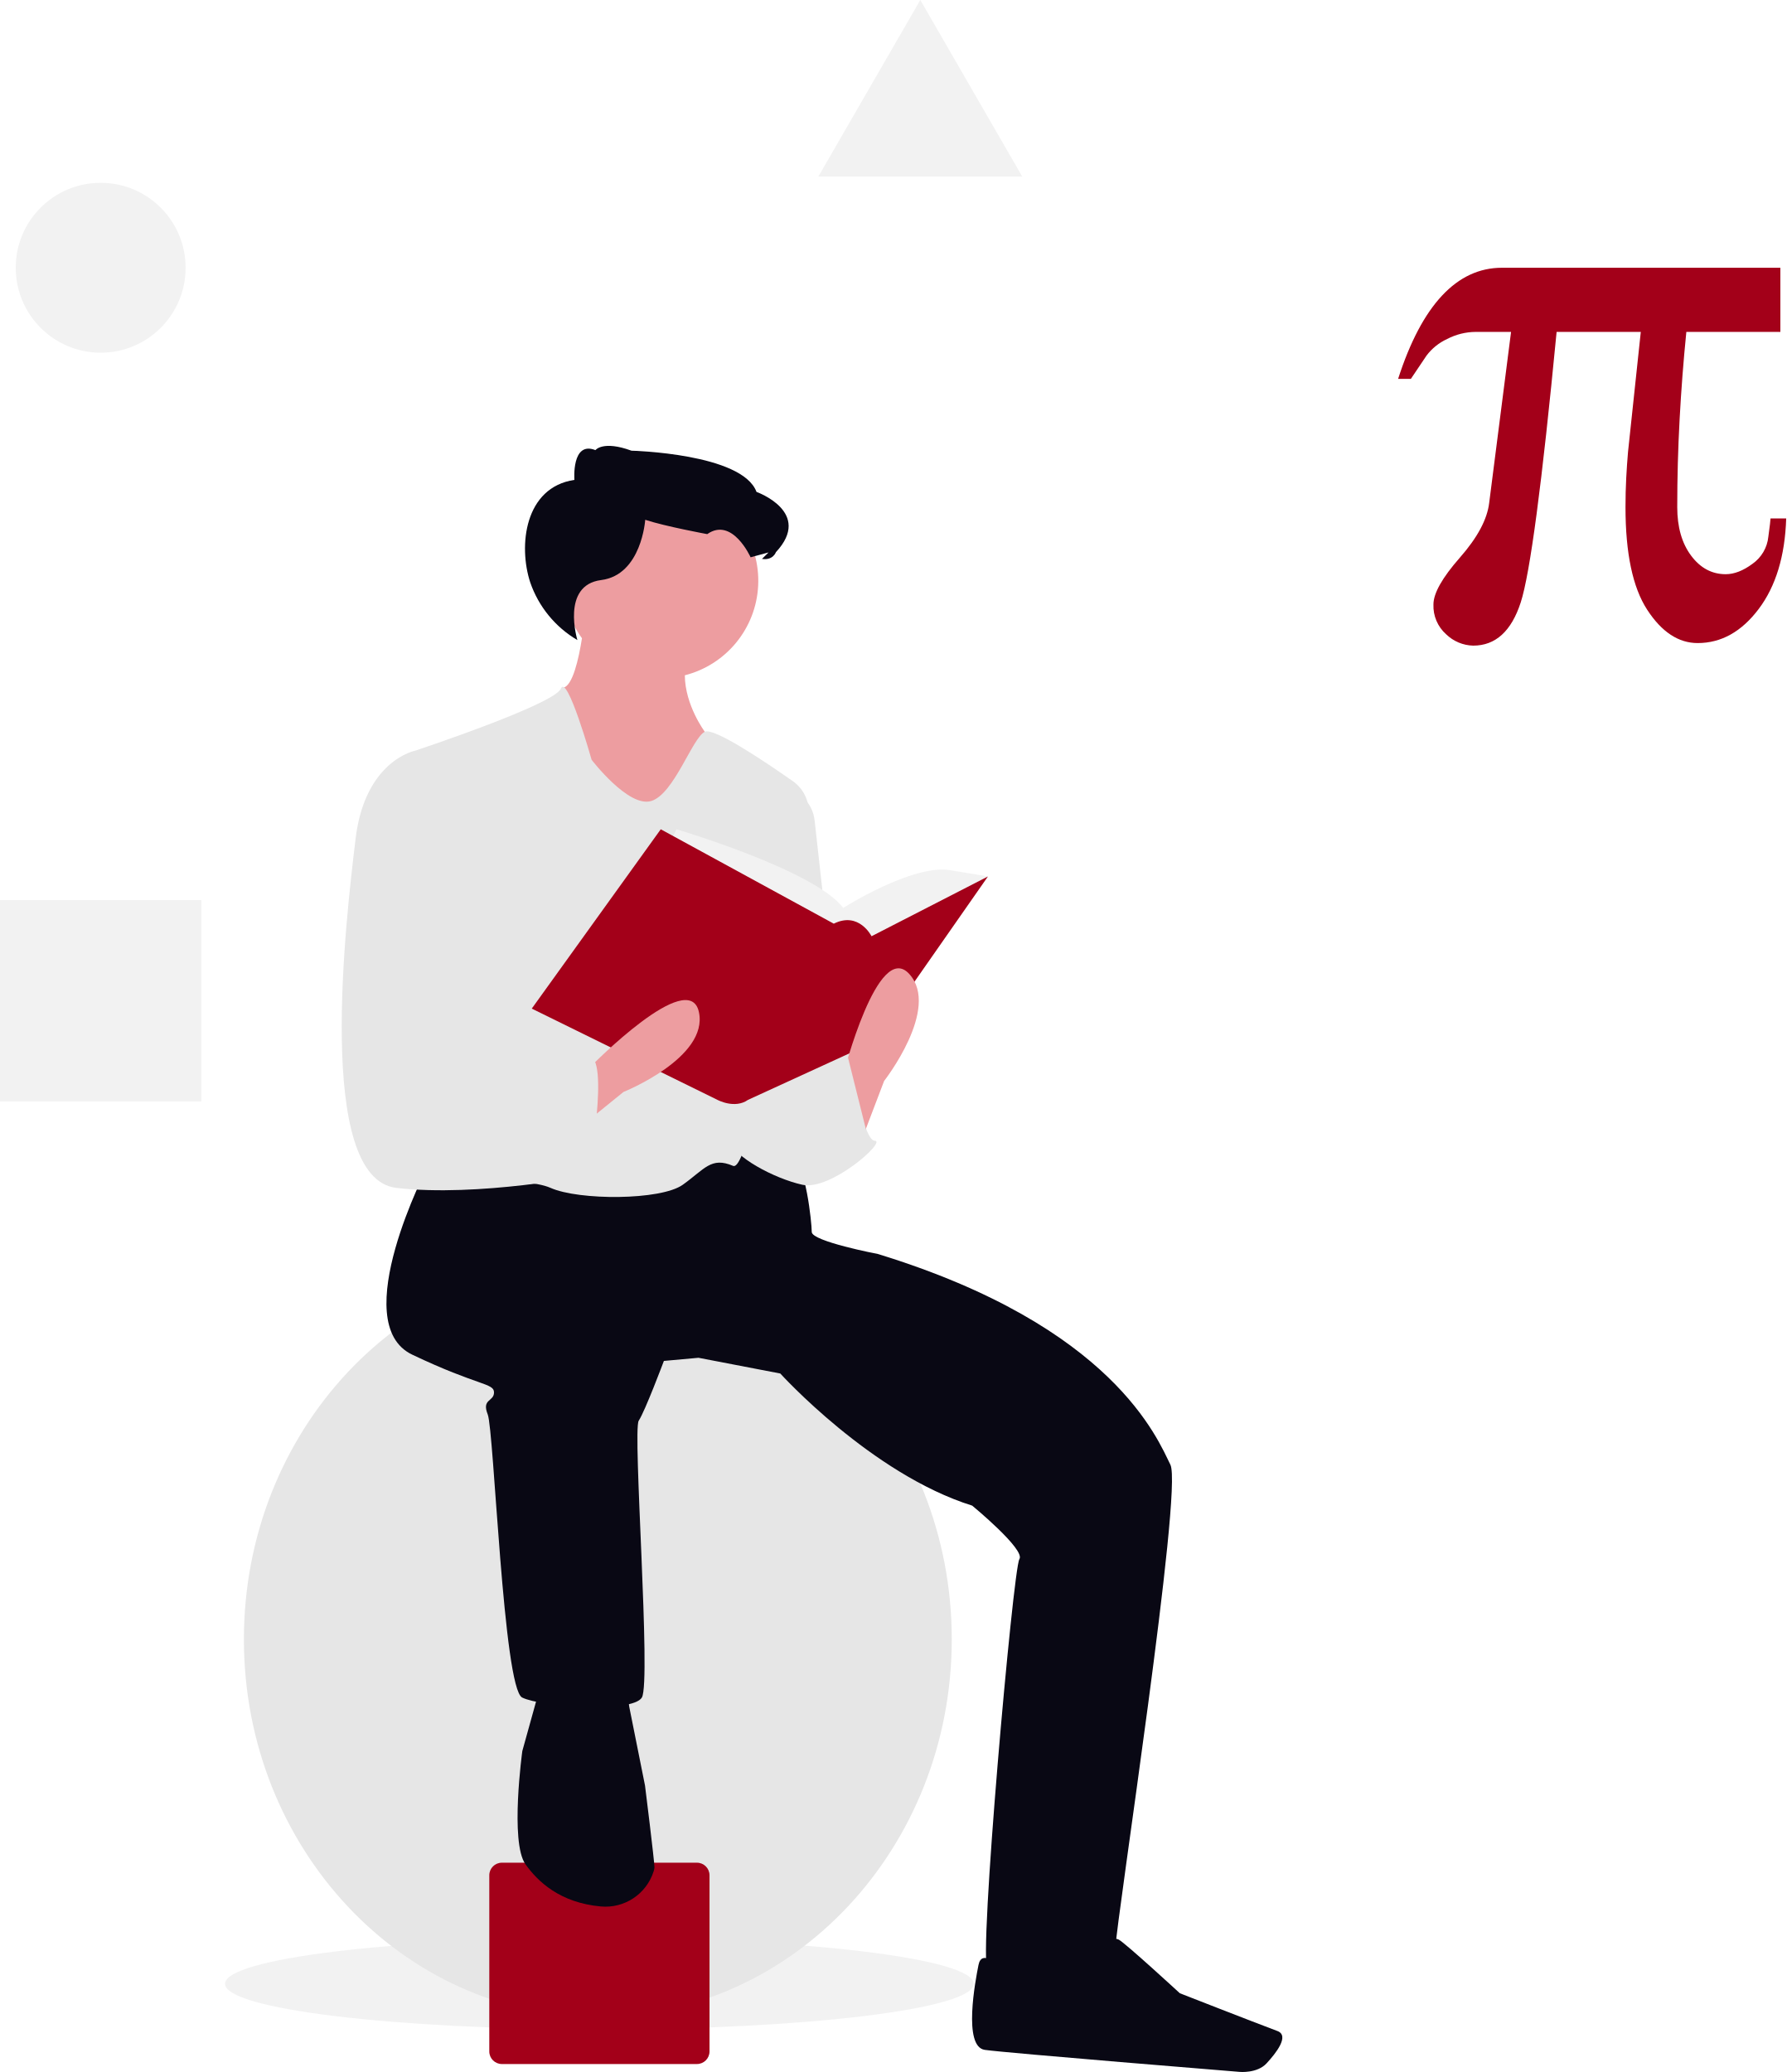
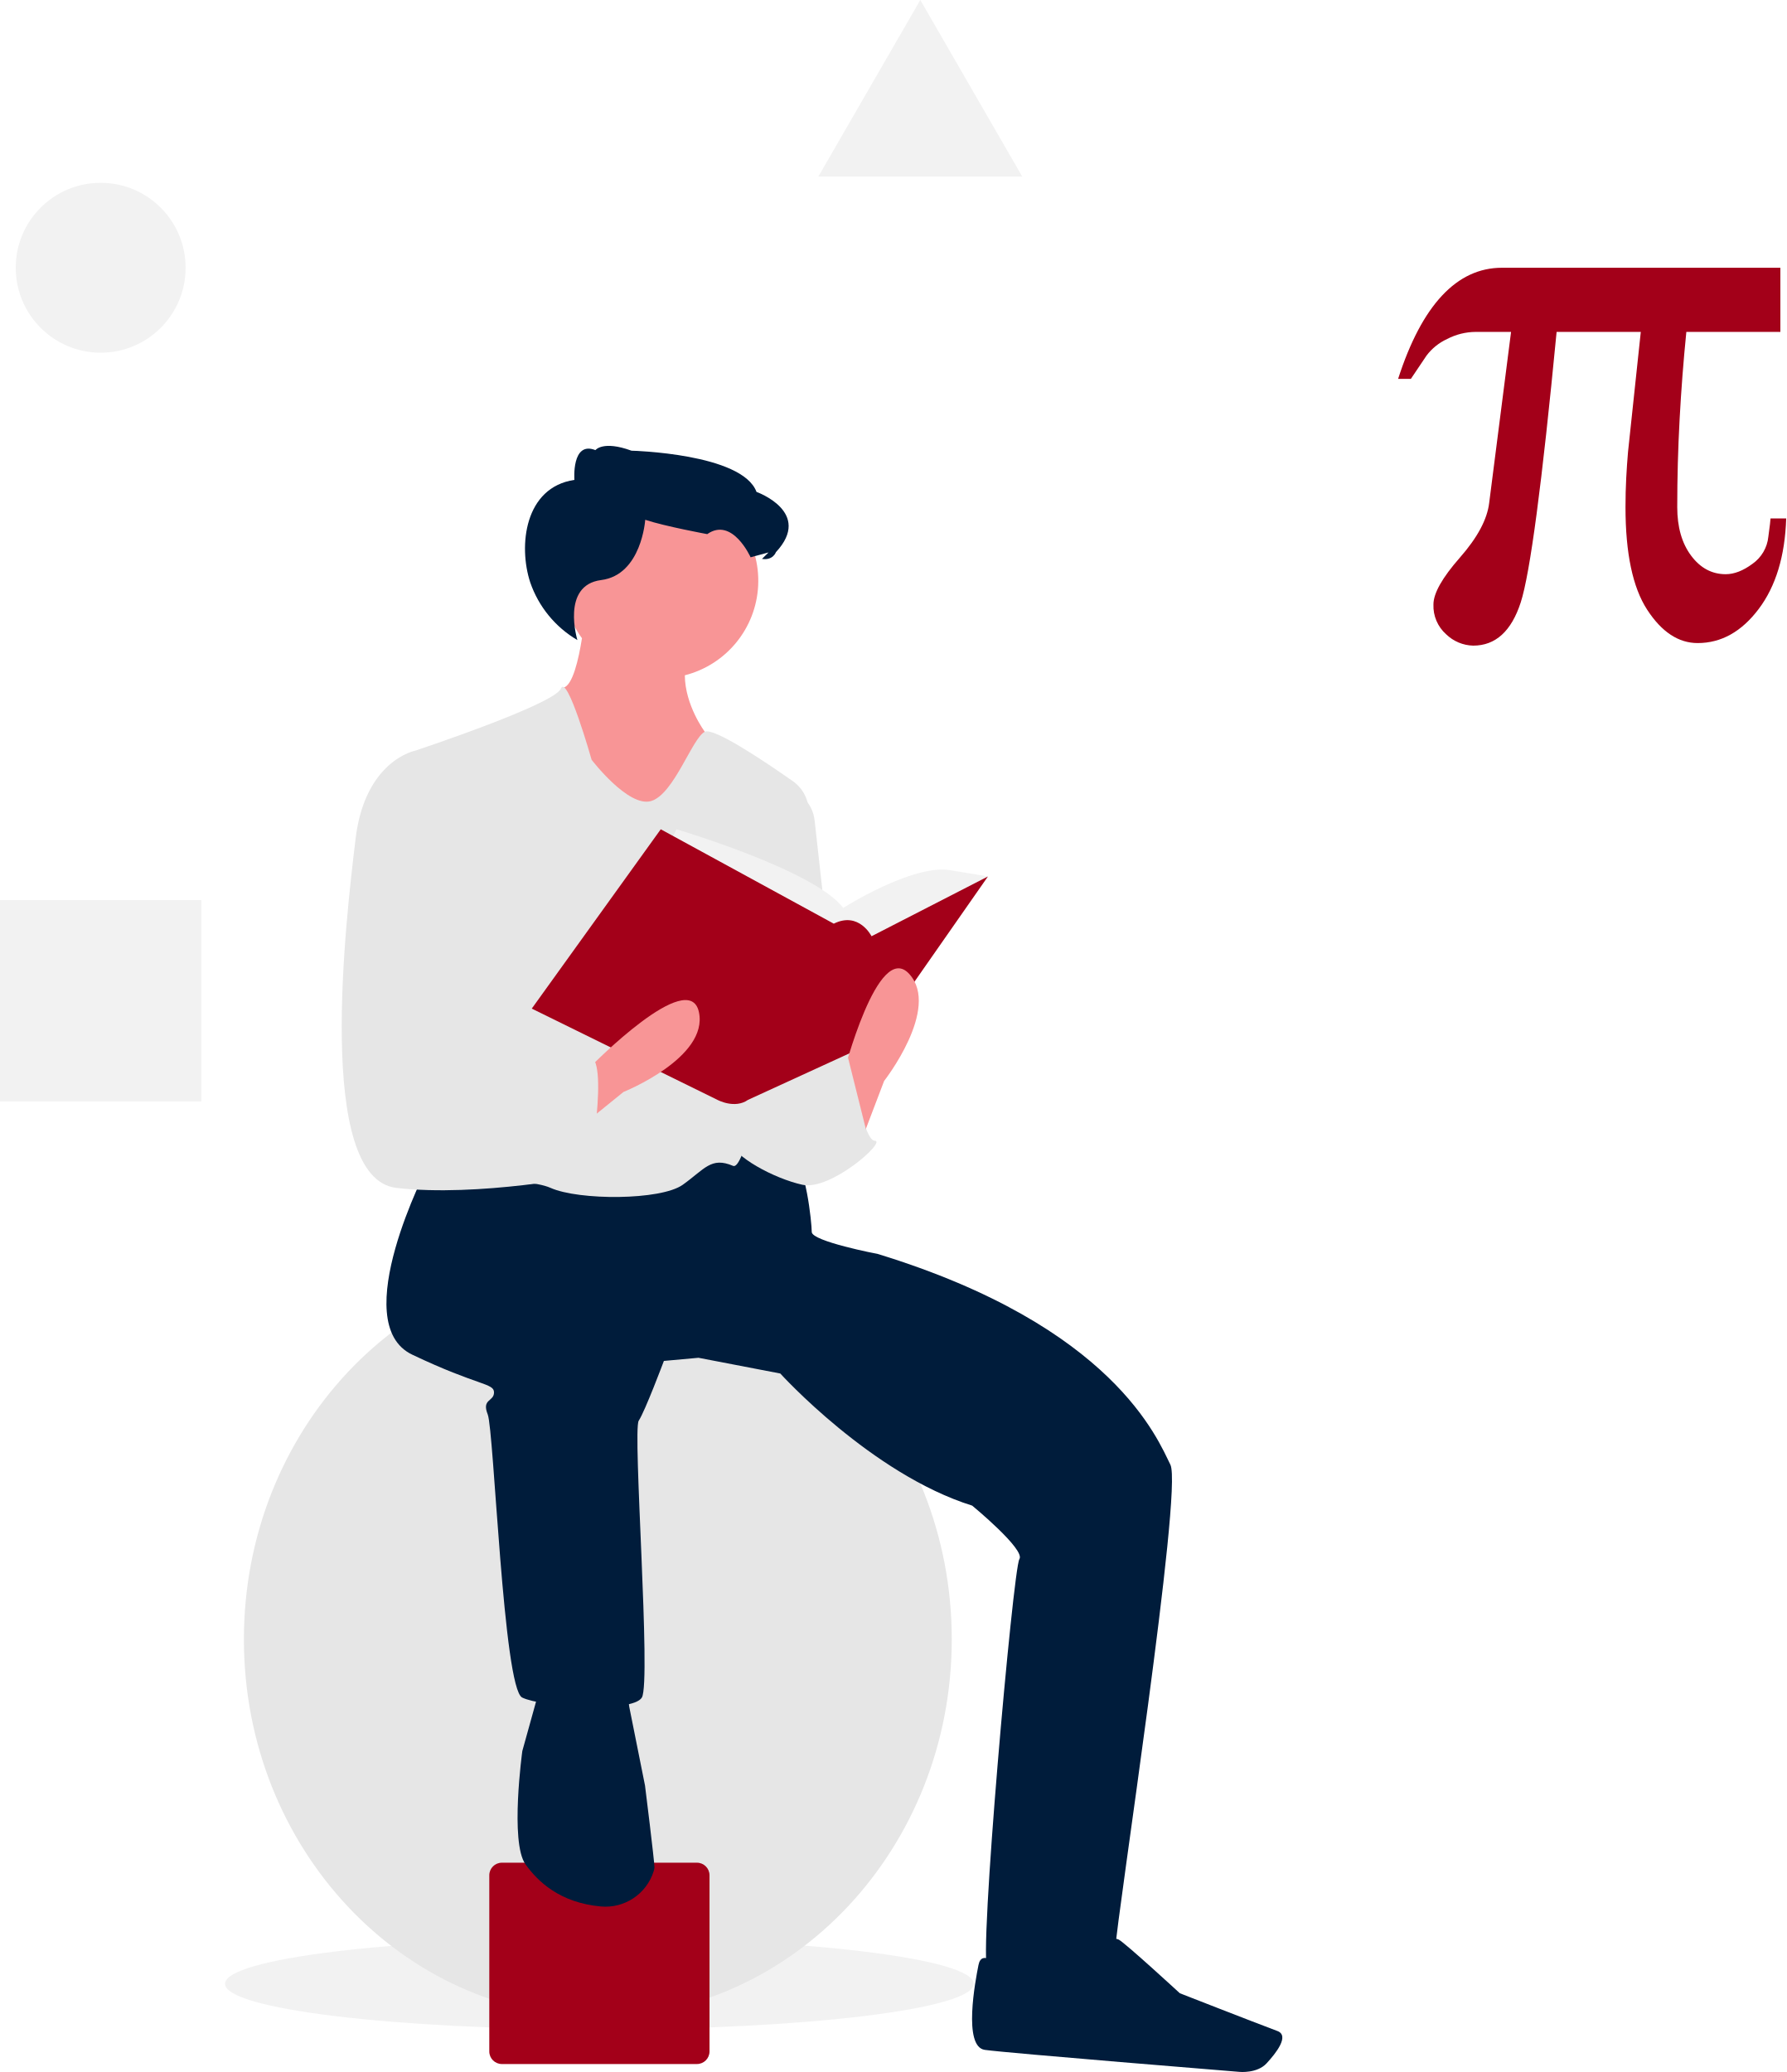
<svg xmlns="http://www.w3.org/2000/svg" width="689.61" height="800" viewBox="0 0 689.61 800">
  <g transform="translate(-712.355 -198.943)">
    <ellipse cx="144.539" cy="17.612" rx="144.539" ry="17.612" transform="translate(799.232 947.281)" fill="#e6e6e6" opacity="0.501" />
    <ellipse cx="136.644" cy="145.753" rx="136.644" ry="145.753" transform="translate(806.52 686.14)" fill="#e6e6e6" />
    <path d="M4.858,0H80.164a4.858,4.858,0,0,1,4.858,4.858V72.877a4.858,4.858,0,0,1-4.858,4.858H4.858A4.858,4.858,0,0,1,0,72.877V4.858A4.858,4.858,0,0,1,4.858,0Z" transform="translate(901.259 918.13)" fill="#a30019" />
-     <path d="M14.535,128.751S-4.9,80.164,1.177,78.949c3.621-.725,5.947-10.958,7.236-19.1a37.652,37.652,0,1,1,39.712,14.3c.07,11.615,7.71,21.8,7.71,21.8l10.926,26.722-23.074,6.076Z" transform="translate(928.626 385.523)" fill="#ed9da0" />
-     <path d="M524.78,648.2l-6.073,21.863s-4.858,35.224,1.215,43.726c4.77,6.678,13.287,14.855,29.083,16.291a19.52,19.52,0,0,0,20.379-13.5A6.084,6.084,0,0,0,569.72,715c0-2.429-3.644-31.58-3.644-31.58L560,653.059l-1.215-8.5Z" transform="translate(395.306 204.948)" fill="#090814" />
-     <path d="M491.213,480.415s-31.58,60.73-6.073,72.877,31.58,10.931,31.58,14.575-4.858,2.429-2.429,8.5,6.014,105.671,13.3,109.315,42.57,6.073,46.214,0-3.644-103.242-1.215-106.886,9.717-23.078,9.717-23.078l13.361-1.215,31.58,6.073s35.224,38.867,74.091,51.014c0,0,20.648,17,18.219,20.648s-15.932,155.706-12.288,158.135,48.908,3.392,49.335-7.815S782.719,605.52,777.861,595.8,756,542.36,664.9,514.424c0,0-25.507-4.858-25.507-8.5s-2.429-26.721-7.288-27.936-32.794-2.429-32.794-2.429L564.09,486.488l-48.584-8.5Z" transform="translate(386.361 168.679)" fill="#090814" />
-     <path d="M671.108,735.543s-6.073-6.073-7.288,0-6.073,31.58,2.429,32.794,98.383,8.5,98.383,8.5,6.753.662,10.4-3.285,8.989-10.7,4.179-12.5c-9.717-3.644-37.653-14.575-37.653-14.575s-21.18-19.505-23.609-20.72-10.4.071-16.473,4.93S671.108,735.543,671.108,735.543Z" transform="translate(426.311 222.062)" fill="#090814" />
+     <path d="M14.535,128.751S-4.9,80.164,1.177,78.949c3.621-.725,5.947-10.958,7.236-19.1a37.652,37.652,0,1,1,39.712,14.3c.07,11.615,7.71,21.8,7.71,21.8l10.926,26.722-23.074,6.076Z" transform="translate(928.626 385.523)" fill="#f89596" />
+     <path d="M524.78,648.2l-6.073,21.863s-4.858,35.224,1.215,43.726c4.77,6.678,13.287,14.855,29.083,16.291a19.52,19.52,0,0,0,20.379-13.5A6.084,6.084,0,0,0,569.72,715c0-2.429-3.644-31.58-3.644-31.58L560,653.059l-1.215-8.5Z" transform="translate(395.306 204.948)" fill="#001c3b" />
+     <path d="M491.213,480.415s-31.58,60.73-6.073,72.877,31.58,10.931,31.58,14.575-4.858,2.429-2.429,8.5,6.014,105.671,13.3,109.315,42.57,6.073,46.214,0-3.644-103.242-1.215-106.886,9.717-23.078,9.717-23.078l13.361-1.215,31.58,6.073s35.224,38.867,74.091,51.014c0,0,20.648,17,18.219,20.648s-15.932,155.706-12.288,158.135,48.908,3.392,49.335-7.815S782.719,605.52,777.861,595.8,756,542.36,664.9,514.424c0,0-25.507-4.858-25.507-8.5s-2.429-26.721-7.288-27.936-32.794-2.429-32.794-2.429L564.09,486.488l-48.584-8.5Z" transform="translate(386.361 168.679)" fill="#001c3b" />
+     <path d="M671.108,735.543s-6.073-6.073-7.288,0-6.073,31.58,2.429,32.794,98.383,8.5,98.383,8.5,6.753.662,10.4-3.285,8.989-10.7,4.179-12.5c-9.717-3.644-37.653-14.575-37.653-14.575s-21.18-19.505-23.609-20.72-10.4.071-16.473,4.93S671.108,735.543,671.108,735.543Z" transform="translate(426.311 222.062)" fill="#001c3b" />
    <path d="M575.978,371.348c-8.806,2.733-23.053-15.921-23.053-15.921s-9.459-33.51-11.889-27.437-56.155,23.924-56.155,23.924,10.932,102.027,6.073,111.744-13.361,48.584-6.073,52.228,41.3,0,52.228,4.858,42.511,4.858,51.014-1.215,10.932-10.931,19.434-7.288c7.238,3.1,24.16-102.952,29.031-134.556a14.386,14.386,0,0,0-5.961-13.98c-10.9-7.645-30.527-20.818-34-19.081C591.768,347.055,584.784,368.615,575.978,371.348Z" transform="translate(387.833 136.852)" fill="#e6e6e6" />
    <path d="M605.712,359.557h0a14.4,14.4,0,0,1,10.823,12.384l9.825,88.429s-24.292,52.228-36.438,17S605.712,359.557,605.712,359.557Z" transform="translate(410.328 143.784)" fill="#e6e6e6" />
    <path d="M603.831,450.844l26.721-7.288s4.858,34.009,9.717,34.009-17,19.434-27.936,17-26.721-10.931-27.936-17,10.931-31.58,10.931-31.58Z" transform="translate(409.78 161.811)" fill="#e6e6e6" />
    <path d="M564.382,379.844l3.644-7.288s53.443,15.79,64.374,30.365c0,0,26.721-17,41.3-14.575l14.575,2.429-44.941,40.082L586.245,426Z" transform="translate(405.503 146.574)" fill="#f2f2f2" />
    <path d="M571.181,372.557l-49.8,69.233,71.662,35.224s6.7,3.644,11.852,0L652.56,455.15,697.5,390.776,652.56,413.853S647.7,404.137,637.984,409Z" transform="translate(396.275 146.574)" fill="#a30019" />
-     <path d="M626.455,485.747l9.717-25.507s21.863-27.936,9.717-41.3-25.507,38.867-25.507,38.867Z" transform="translate(417.521 156.06)" fill="#ed9da0" />
-     <path d="M533.079,479.512l21.2-17.189s32.928-13.2,29.125-30.848S541.842,452.3,541.842,452.3Z" transform="translate(398.785 158.224)" fill="#ed9da0" />
+     <path d="M626.455,485.747l9.717-25.507s21.863-27.936,9.717-41.3-25.507,38.867-25.507,38.867Z" transform="translate(417.521 156.06)" fill="#f89596" />
+     <path d="M533.079,479.512l21.2-17.189s32.928-13.2,29.125-30.848S541.842,452.3,541.842,452.3Z" transform="translate(398.785 158.224)" fill="#f89596" />
    <path d="M494.263,349.986l-4.858-2.429s-19.434,3.644-23.078,34.009-15.79,131.178,15.79,134.822,74.091-4.858,74.091-4.858,8.5-46.155,0-46.155-52.228,6.073-51.014,0S528.272,358.488,494.263,349.986Z" transform="translate(383.311 141.209)" fill="#e6e6e6" />
    <path d="M338,356.741l13.394-20.528,8.469,33.889L338,379.819Z" transform="translate(688.364 271.098)" fill="#e6e6e6" />
    <circle cx="32.794" cy="32.794" r="32.794" transform="translate(718.429 269.528)" fill="#f2f2f2" />
    <rect width="77.735" height="77.735" transform="translate(712.355 546.459)" fill="#f2f2f2" />
    <path d="M378.953,0l19.675,34.078L418.3,68.157H339.6l19.674-34.078Z" transform="translate(688.708 198.943)" fill="#f2f2f2" />
    <path d="M953.592,290.656q-.706,21.809-10.622,34.961t-23.565,13.155q-11.116,0-19.485-12.873t-8.371-39.6q0-5.909.281-11.255t.7-10.129l4.924-46.286h-32.5q-8.441,87.789-13.858,104.461t-18.36,16.672a15.523,15.523,0,0,1-10.411-4.361,14.653,14.653,0,0,1-4.924-11.537q0-6.469,10.2-18.078t11.325-21.173l8.441-65.983H833.726a24.183,24.183,0,0,0-11.044,2.743,20.837,20.837,0,0,0-7.949,6.4l-6.05,9h-4.924q6.892-21.383,16.953-32.147t23.143-10.763H951.341v24.761h-36.3q-1.689,16.883-2.6,33.765t-.914,33.906q0,11.538,5.346,18.712t13.365,7.175q4.923,0,10.341-4.01a14.54,14.54,0,0,0,6.12-10.481q.422-3.093.633-4.854t.211-2.181Z" transform="translate(448.373 108.46)" fill="#a30019" />
-     <path d="M25.339,76.155a41.463,41.463,0,0,1-21.12-19.5c-6.575-13.34-7.3-36.064,11.372-41.583,0,0-3.275-14.853,6.436-12.509,0,0,2.327-4.2,13.821-1.718,0,0,42.471-4.947,50.009,9.037,0,0,22.794,4.671,10.656,22.011,0,0-.628,3.374-4.959,3.311l2.164-2.83-6.6,2.83s-9.173-14.61-17.83-6.532c0,0-16.557-.7-24.477-2.147,0,0,1.59,21.269-13.61,25.411S25.339,76.155,25.339,76.155Z" transform="translate(920.777 367.131) rotate(8)" fill="#090814" />
+     <path d="M25.339,76.155a41.463,41.463,0,0,1-21.12-19.5c-6.575-13.34-7.3-36.064,11.372-41.583,0,0-3.275-14.853,6.436-12.509,0,0,2.327-4.2,13.821-1.718,0,0,42.471-4.947,50.009,9.037,0,0,22.794,4.671,10.656,22.011,0,0-.628,3.374-4.959,3.311l2.164-2.83-6.6,2.83s-9.173-14.61-17.83-6.532c0,0-16.557-.7-24.477-2.147,0,0,1.59,21.269-13.61,25.411S25.339,76.155,25.339,76.155Z" transform="translate(920.777 367.131) rotate(8)" fill="#001c3b" />
  </g>
</svg>
